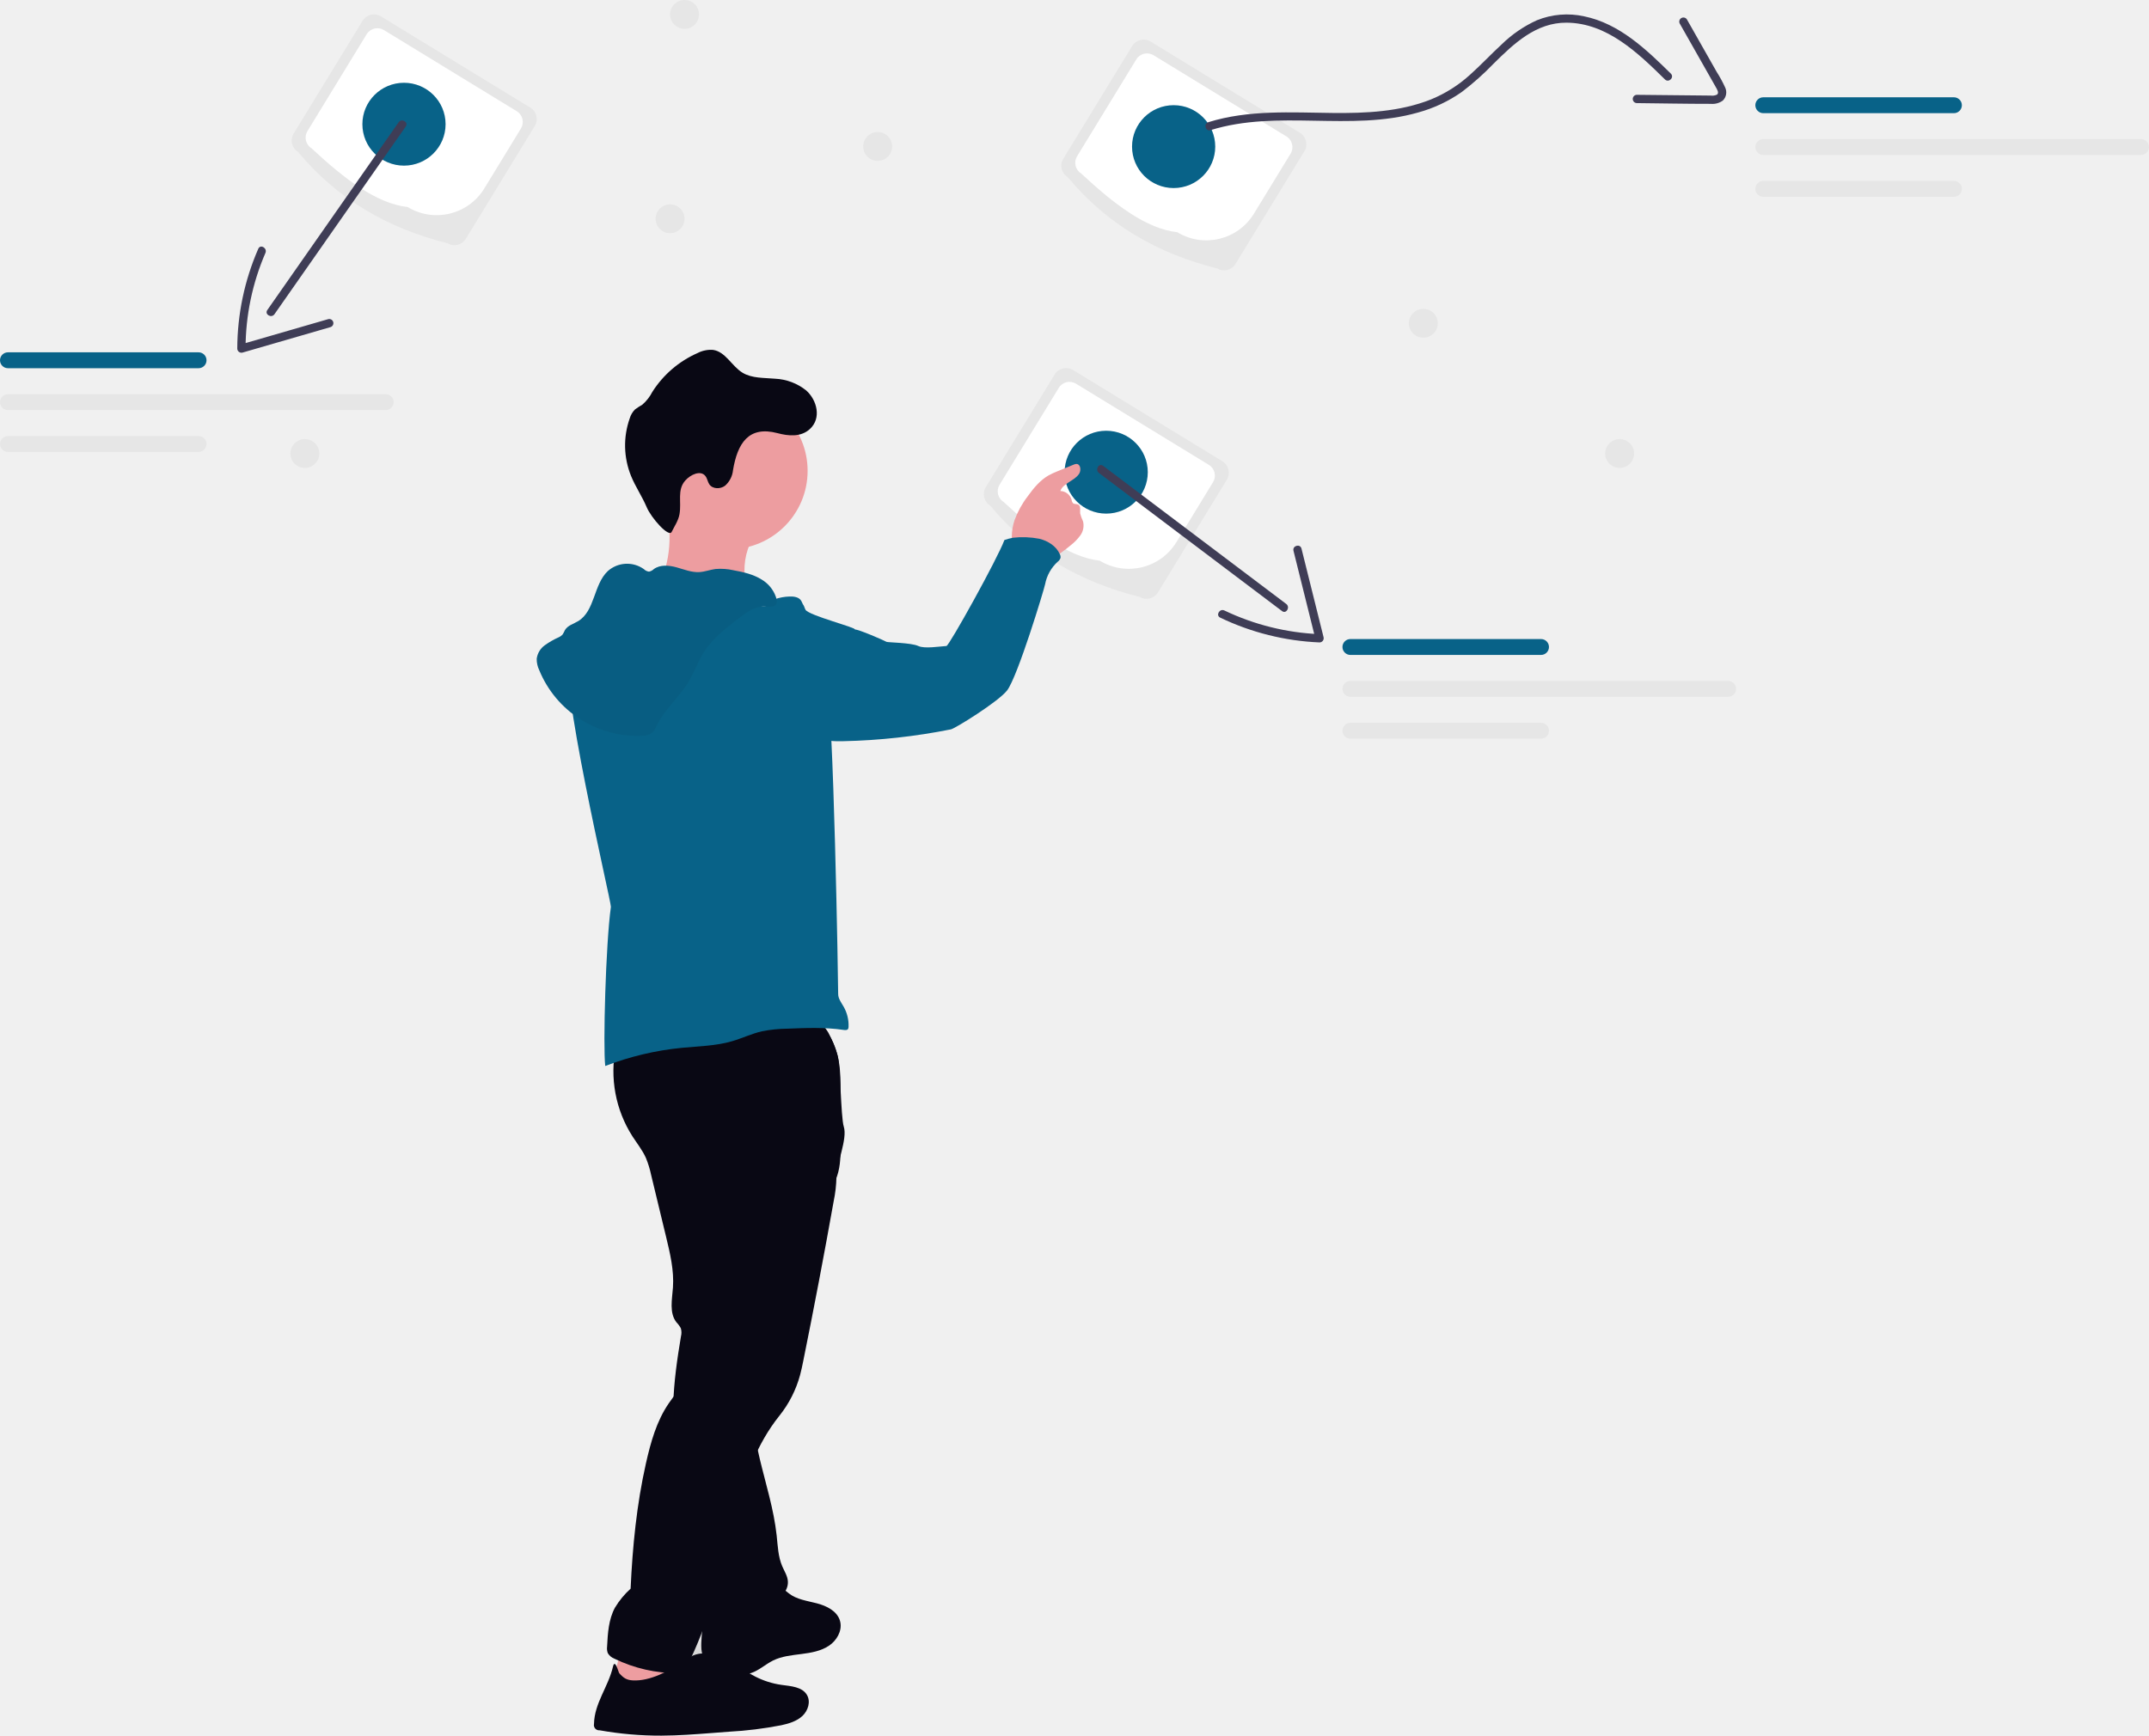
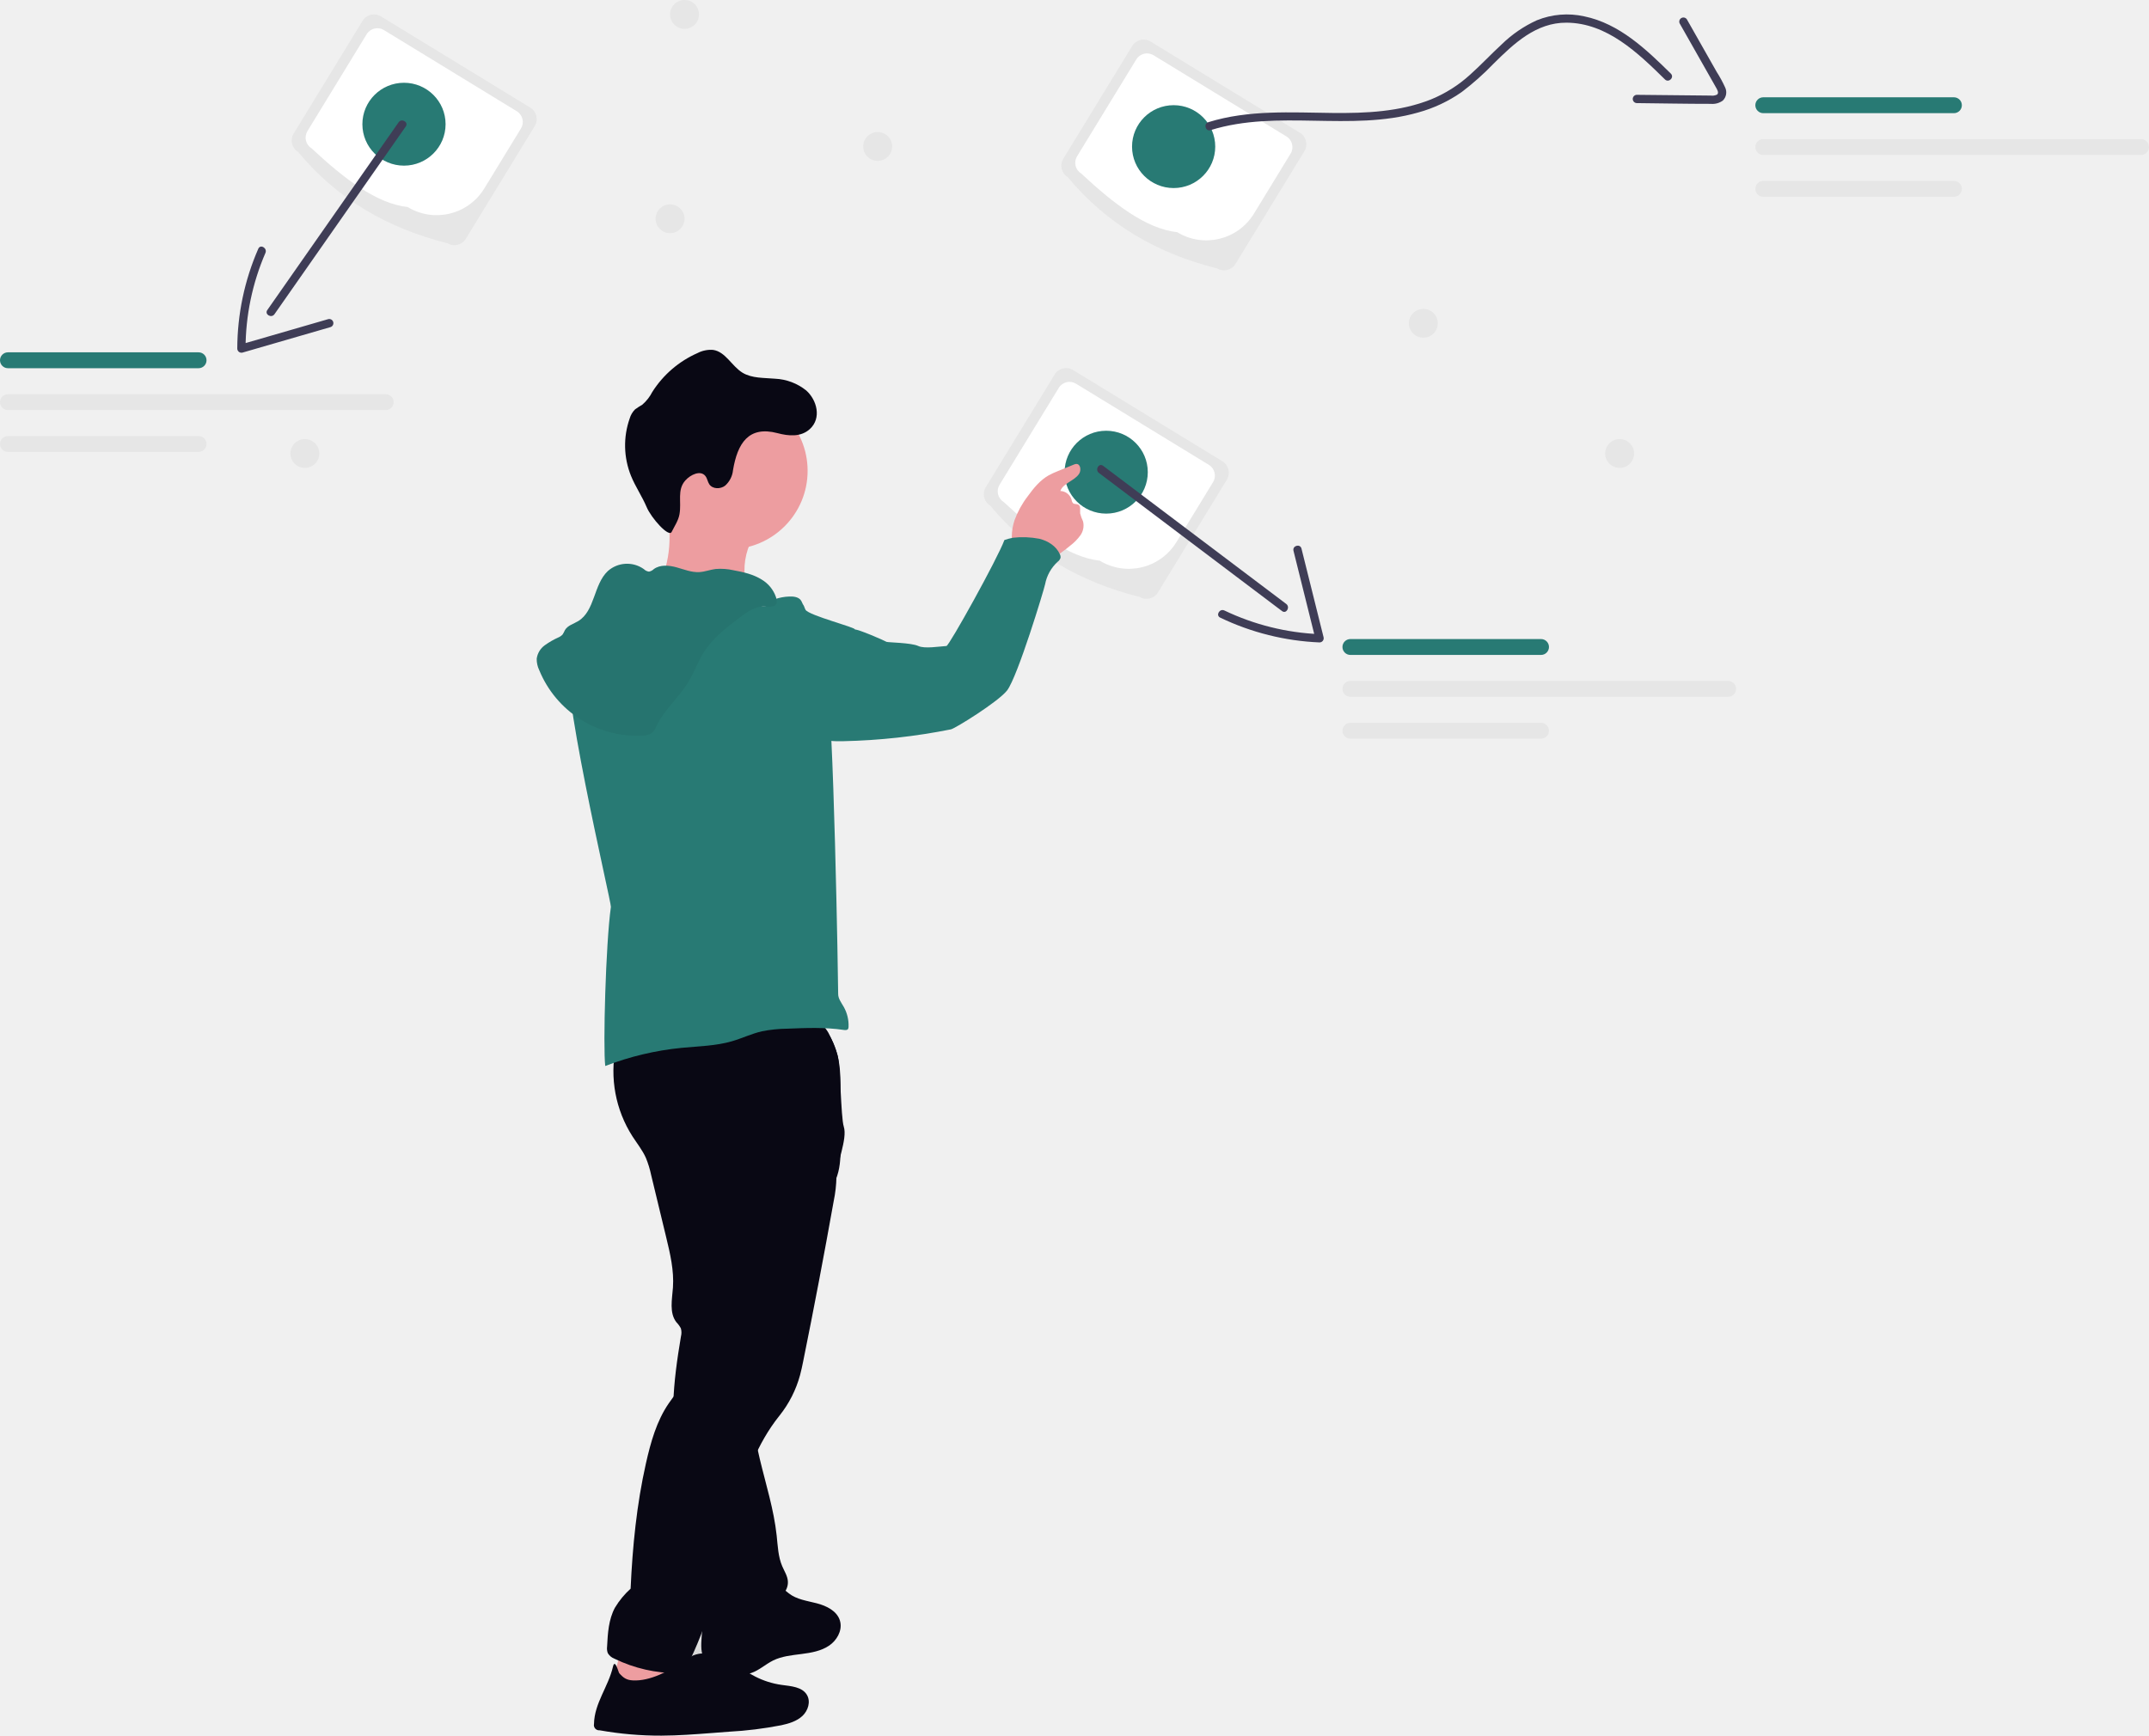
<svg xmlns="http://www.w3.org/2000/svg" width="799.258" height="645.667" viewBox="0 0 799.258 645.667" role="img" artist="Katerina Limpitsouni" source="https://undraw.co/">
  <defs>
    <linearGradient id="a-478" x1="146.593" y1="1" x2="146.593" gradientUnits="objectBoundingBox">
      <stop offset="0" stop-color="gray" stop-opacity="0.251" />
      <stop offset="0.535" stop-color="gray" stop-opacity="0.122" />
      <stop offset="1" stop-color="gray" stop-opacity="0.102" />
    </linearGradient>
  </defs>
  <g transform="translate(-358.764 -257.99)">
    <ellipse cx="5.381" cy="5.362" rx="5.381" ry="5.362" transform="translate(955.754 421.33)" fill="#e6e6e6" />
    <ellipse cx="5.381" cy="5.362" rx="5.381" ry="5.362" transform="translate(466.772 421.33)" fill="#e6e6e6" />
    <ellipse cx="5.381" cy="5.362" rx="5.381" ry="5.362" transform="translate(882.749 372.893)" fill="#e6e6e6" />
    <ellipse cx="5.381" cy="5.362" rx="5.381" ry="5.362" transform="translate(602.595 334.012)" fill="#e6e6e6" />
    <ellipse cx="5.381" cy="5.362" rx="5.381" ry="5.362" transform="translate(679.814 307.109)" fill="#e6e6e6" />
    <ellipse cx="5.381" cy="5.362" rx="5.381" ry="5.362" transform="translate(607.977 257.99)" fill="#e6e6e6" />
    <g transform="translate(753.489 263.352)">
      <path d="M599.841,321.939c-21.962-5.467-40.817-16.212-55.557-33.951a4.976,4.976,0,0,1-1.65-6.833l25.64-41.958a4.976,4.976,0,0,1,6.833-1.649L630.665,271.5a4.976,4.976,0,0,1,1.649,6.833l-25.64,41.958A4.976,4.976,0,0,1,599.841,321.939Z" transform="translate(-541.907 -227.452)" fill="#e6e6e6" />
      <path d="M584.891,308.331c-11.563-1.262-23.581-10.5-35.717-21.827a4.66,4.66,0,0,1-1.545-6.4l22.036-36.059a4.661,4.661,0,0,1,6.4-1.545L625.5,272.712a4.66,4.66,0,0,1,1.545,6.4L613.4,301.45A20.759,20.759,0,0,1,584.891,308.331Z" transform="translate(-541.77 -227.316)" fill="#fff" />
-       <ellipse cx="15.471" cy="15.415" rx="15.471" ry="15.415" transform="translate(26.305 33.765)" fill="#086288" />
+       <ellipse cx="15.471" cy="15.415" rx="15.471" ry="15.415" transform="translate(26.305 33.765)" fill="#287a74" />
      <path d="M596,270.751c25.094-7.8,51.959.635,77.191-6.563a52.324,52.324,0,0,0,16.217-7.616,100.766,100.766,0,0,0,11.8-10.5c7.59-7.507,15.833-15.39,27.237-15.3,15.017.115,26.547,11.269,36.556,21.119,1.415,1.392,3.6-.785,2.179-2.179-9.2-9.051-19.135-18.6-32.226-21.3a29.739,29.739,0,0,0-17.58,1.46,45.9,45.9,0,0,0-13.064,8.933c-4.031,3.7-7.75,7.723-11.836,11.362a49.271,49.271,0,0,1-14.519,9.164c-11.567,4.606-24.255,5.162-36.558,5.028-15.444-.168-31.256-1.22-46.218,3.429-1.888.587-1.082,3.562.819,2.971Z" transform="translate(-540.492 -227.699)" fill="#3f3d56" />
      <path d="M766.315,231.088l7.714,13.6,3.733,6.58c.663,1.169,1.345,2.33,1.991,3.509.4.724,1.263,2.031.436,2.717a4.019,4.019,0,0,1-2.345.366c-1.36,0-2.72-.028-4.08-.041l-7.65-.078-15.81-.16a1.542,1.542,0,0,0,0,3.081c9.178.093,18.362.287,27.541.279a6.586,6.586,0,0,0,4.5-1.232,4.285,4.285,0,0,0,.817-4.939,46.936,46.936,0,0,0-3.115-5.715l-3.359-5.922-7.714-13.6a1.542,1.542,0,0,0-2.661,1.555Z" transform="translate(-536.299 -227.669)" fill="#3f3d56" />
-       <path d="M867.072,263.625h-70.9a2.954,2.954,0,0,1,0-5.909h70.9a2.954,2.954,0,1,1,0,5.909Z" transform="translate(-535.095 -226.885)" fill="#086288" />
+       <path d="M867.072,263.625h-70.9a2.954,2.954,0,0,1,0-5.909h70.9a2.954,2.954,0,1,1,0,5.909Z" transform="translate(-535.095 -226.885)" fill="#287a74" />
      <path d="M867.072,309.953h-70.9a2.954,2.954,0,0,1,0-5.909h70.9a2.954,2.954,0,1,1,0,5.909Z" transform="translate(-535.095 -242.107)" fill="#e6e6e6" />
      <path d="M936.674,286.789H796.17a2.954,2.954,0,0,1,0-5.909h140.5a2.954,2.954,0,0,1,0,5.909Z" transform="translate(-535.095 -234.496)" fill="#e6e6e6" />
    </g>
    <g transform="translate(724.656 394.914)">
      <path d="M689.841,386.939c-21.962-5.467-40.817-16.212-55.557-33.951a4.976,4.976,0,0,1-1.649-6.833l25.64-41.958a4.976,4.976,0,0,1,6.833-1.649L720.665,336.5a4.976,4.976,0,0,1,1.649,6.833l-25.64,41.958A4.976,4.976,0,0,1,689.841,386.939Z" transform="translate(-631.907 -301.82)" fill="#e6e6e6" />
      <path d="M674.891,373.331c-11.563-1.262-23.581-10.5-35.717-21.827a4.66,4.66,0,0,1-1.545-6.4l22.036-36.059a4.661,4.661,0,0,1,6.4-1.545L715.5,337.712a4.661,4.661,0,0,1,1.545,6.4L703.4,366.45a20.759,20.759,0,0,1-28.506,6.881Z" transform="translate(-631.77 -301.685)" fill="#fff" />
-       <ellipse cx="15.471" cy="15.415" rx="15.471" ry="15.415" transform="translate(30.054 23.315)" fill="#086288" />
-       <path d="M835.636,405.873h-70.9a2.954,2.954,0,0,1,0-5.909h70.9a2.954,2.954,0,0,1,0,5.909Z" transform="translate(-628.387 -299.16)" fill="#086288" />
+       <ellipse cx="15.471" cy="15.415" rx="15.471" ry="15.415" transform="translate(30.054 23.315)" fill="#287a74" />
+       <path d="M835.636,405.873h-70.9a2.954,2.954,0,0,1,0-5.909h70.9a2.954,2.954,0,0,1,0,5.909Z" transform="translate(-628.387 -299.16)" fill="#287a74" />
      <path d="M835.636,452.2h-70.9a2.954,2.954,0,0,1,0-5.909h70.9a2.954,2.954,0,0,1,0,5.909Z" transform="translate(-628.387 -314.338)" fill="#e6e6e6" />
      <path d="M905.238,429.037h-140.5a2.954,2.954,0,0,1,0-5.909h140.5a2.954,2.954,0,1,1,0,5.909Z" transform="translate(-628.387 -306.749)" fill="#e6e6e6" />
      <path d="M673.62,339.89l53.014,40,15.089,11.384c1.583,1.194,3.12-1.48,1.555-2.661l-53.014-40-15.089-11.384c-1.583-1.194-3.12,1.48-1.555,2.661Z" transform="translate(-630.794 -300.869)" fill="#3f3d56" />
      <path d="M717.545,392.919a94.531,94.531,0,0,0,36.945,9.221,1.556,1.556,0,0,0,1.486-1.95l-8.21-32.953c-.479-1.923-3.452-1.108-2.971.819L753,401.008l1.486-1.95a90.706,90.706,0,0,1-35.389-8.8c-1.78-.853-3.344,1.8-1.555,2.661Z" transform="translate(-629.607 -300.077)" fill="#3f3d56" />
    </g>
    <g transform="translate(358.764 263.352)">
      <path d="M618.841,412.939c-21.962-5.467-40.817-16.212-55.557-33.951a4.976,4.976,0,0,1-1.65-6.833l25.64-41.958a4.976,4.976,0,0,1,6.833-1.649L649.665,362.5a4.976,4.976,0,0,1,1.649,6.833l-25.64,41.958a4.976,4.976,0,0,1-6.833,1.649Z" transform="translate(-452.424 -327.82)" fill="#e6e6e6" />
      <path d="M603.891,399.331c-11.563-1.262-23.581-10.5-35.717-21.827a4.66,4.66,0,0,1-1.545-6.4l22.036-36.059a4.661,4.661,0,0,1,6.4-1.545L644.5,363.712a4.661,4.661,0,0,1,1.545,6.4L632.4,392.45a20.759,20.759,0,0,1-28.506,6.881Z" transform="translate(-452.288 -327.685)" fill="#fff" />
-       <ellipse cx="15.471" cy="15.415" rx="15.471" ry="15.415" transform="translate(134.779 25.427)" fill="#086288" />
-       <path d="M529.143,456.116h-70.9a2.954,2.954,0,0,1,0-5.909h70.9a2.954,2.954,0,0,1,0,5.909Z" transform="translate(-455.287 -324.503)" fill="#086288" />
+       <ellipse cx="15.471" cy="15.415" rx="15.471" ry="15.415" transform="translate(134.779 25.427)" fill="#287a74" />
+       <path d="M529.143,456.116h-70.9a2.954,2.954,0,0,1,0-5.909h70.9a2.954,2.954,0,0,1,0,5.909Z" transform="translate(-455.287 -324.503)" fill="#287a74" />
      <path d="M529.143,502.444h-70.9a2.954,2.954,0,0,1,0-5.909h70.9a2.954,2.954,0,0,1,0,5.909Z" transform="translate(-455.287 -339.681)" fill="#e6e6e6" />
      <path d="M598.745,479.28h-140.5a2.954,2.954,0,0,1,0-5.908h140.5a2.954,2.954,0,0,1,0,5.909Z" transform="translate(-455.287 -332.092)" fill="#e6e6e6" />
      <path d="M600.922,366.912l-38.094,54.48-10.737,15.355c-1.139,1.629,1.531,3.17,2.661,1.555l38.094-54.48,10.737-15.355C604.721,366.839,602.051,365.3,600.922,366.912Z" transform="translate(-452.671 -326.779)" fill="#3f3d56" />
      <path d="M549.02,412.716a93.626,93.626,0,0,0-7.815,37.141,1.556,1.556,0,0,0,1.95,1.486l32.723-9.479a1.542,1.542,0,0,0-.819-2.971l-32.723,9.479,1.95,1.486a89.858,89.858,0,0,1,7.394-35.586c.783-1.8-1.871-3.371-2.661-1.555Z" transform="translate(-452.958 -325.541)" fill="#3f3d56" />
    </g>
    <g transform="translate(558.38 383.616)">
      <path d="M276.4,798.223a.476.476,0,0,0-.1.051c1.222-2.64,2.362-5.31,3.4-8.022.123-.318.236-.647.359-.965-.01.082-.01.164-.021.257-.031.514-.072,1.027-.113,1.551-.062.811-.113,1.633-.123,2.455-.01.257-.01.5-.01.76a15.027,15.027,0,0,0,.308,2.979h-.041c-.257.021-.493.031-.74.072a10.05,10.05,0,0,0-2.8.8.608.608,0,0,0-.113.062Z" transform="translate(-218.59 -307.995)" fill="url(#a-478)" />
      <path d="M296.28,405.907c.11,4.289,1.563,8.444,1.791,12.725-12.631.628-25.09-5.5-37.6-3.621,3.5-2.262,5.365-6.339,6.465-10.353a42.935,42.935,0,0,0,1.233-15.907,7.007,7.007,0,0,0-.157-.88c-.464-2.1-1.665-5.067-1.343-6.716.424-2.184,2.482-1.752,4.336-1.626a162.429,162.429,0,0,1,16.857,2.176c1.453.251,15.608,3.786,15.82,3.417a66.618,66.618,0,0,0-6.127,12.623A24.609,24.609,0,0,0,296.28,405.907Z" transform="translate(-219.019 -319.104)" fill="#ed9da0" />
      <path d="M417.625,393.008a18.464,18.464,0,0,1-3.857,3.888c-.958.785-1.94,1.587-2.969,2.309a12.733,12.733,0,0,1-6.315,2.569c-3.009.2-9.395-1.563-11.264-4.14a7.468,7.468,0,0,1-1.076-4.313,19.84,19.84,0,0,1,1.037-6.033,33.623,33.623,0,0,1,4.87-8.813c2.176-3.024,4.6-6,7.832-7.832a30.384,30.384,0,0,1,3.331-1.532c1.964-.8,3.92-1.61,5.884-2.412a2.841,2.841,0,0,1,1.068-.283c1.579.016,1.87,2.427.974,3.731-1.791,2.624-5.821,3.354-6.952,6.331a4.513,4.513,0,0,1,4.195,3.252,2.3,2.3,0,0,0,.566,1.312c.518.416,1.328.181,1.917.495,1.045.558.589,2.113.7,3.291a15.4,15.4,0,0,0,1.076,2.961,6.292,6.292,0,0,1-1.013,5.216Z" transform="translate(-215.45 -319.456)" fill="#ed9da0" />
      <path d="M247.432,811.5c.972-.972,2.561-.806,3.919-.592a145.366,145.366,0,0,0,22.032,1.782c.924-4.511-1.758-8.9-2.622-13.418a12.1,12.1,0,0,0-.873-3.393c-1.039-1.994-3.383-2.906-5.583-3.37-3.97-.837-10.177-2.315-12.394,1.7C249.251,799.029,248.4,806.143,247.432,811.5Z" transform="translate(-219.372 -307.934)" fill="#ed9da0" />
      <path d="M327.282,794.955c-2.993,2.042-6.708,2.679-10.306,3.142s-7.305.809-10.565,2.412c-2.812,1.39-5.184,3.668-8.162,4.666a17,17,0,0,1-8.476.134c-3.346-.628-6.913-1.846-8.719-4.737-1.61-2.569-1.438-5.829-1.218-8.853q.389-5.125.762-10.267a4.889,4.889,0,0,1,.636-2.482c2.419-3.527,8.3,1.477,11.453,1.469,4.988-.008,10.345-2.71,13.943-6.017a4.233,4.233,0,0,1,1.084-.817c1.422-.636,2.844.542,4.108,1.571.141.118.283.236.424.346,2.914,2.309,6.826,2.781,10.424,3.716s7.462,2.82,8.578,6.371a5.419,5.419,0,0,1,.173.683C332.073,789.559,330.086,793.039,327.282,794.955Z" transform="translate(-218.498 -308.425)" fill="#090814" />
      <path d="M248.788,577.971a44.97,44.97,0,0,0,6.163,33.181c1.714,2.655,3.721,5.147,5.01,8.033a36.507,36.507,0,0,1,1.955,6.366l5.552,22.98c1.5,6.2,3.008,12.527,2.558,18.894-.314,4.436-1.432,9.424,1.3,12.931a9.528,9.528,0,0,1,1.652,2.266,5.736,5.736,0,0,1,.027,2.986c-2.809,16.684-4.892,34.126.182,50.266,4.6,14.629,4.861,30.838,8.771,45.666.484,1.836,1.038,3.772,2.429,5.064a7.962,7.962,0,0,0,3.641,1.73c5.762,1.371,11.847-.235,17.22-2.725,3.777-1.75,7.842-4.819,7.519-8.969-.154-1.974-1.307-3.7-2.089-5.523-1.535-3.567-1.658-7.552-2.073-11.414-1.04-9.7-4.029-19.058-6.289-28.545s-3.794-19.4-1.883-28.962a253.354,253.354,0,0,1,18.633-57.32,6.914,6.914,0,0,1,1.707-2.567,17.64,17.64,0,0,0,2.416-1.649,7.288,7.288,0,0,0,1.105-3.005c.84-3.027,3.337-5.26,5.01-7.918,4.225-6.712,2.886-15.316,2.73-23.246-.152-7.711.958-15.494-.306-23.1s-5.623-15.386-12.958-17.77c-3.634-1.181-7.562-.913-11.364-.537C287.265,567.075,267.692,570.734,248.788,577.971Z" transform="translate(-219.36 -314.081)" fill="#090814" />
      <path d="M330.894,626.237a48.166,48.166,0,0,1-1.013,8.916q-5.326,29.869-11.351,59.613c-.353,1.72-.7,3.441-1.163,5.129a41.6,41.6,0,0,1-7.69,15.129c-16.74,20.863-18.185,51.161-27.266,76.321-.613,1.7-1.225,3.409-1.877,5.09a127.133,127.133,0,0,1-5.6,12.5,3.573,3.573,0,0,1-1.155,1.492,3.425,3.425,0,0,1-1.822.354,53.2,53.2,0,0,1-23.589-5.365,4.885,4.885,0,0,1-2.506-2.082,5.034,5.034,0,0,1-.267-2.4c.251-4.988.558-10.157,2.938-14.54a31.025,31.025,0,0,1,5.813-7.046c.707-15.655,2.255-31.342,5.7-46.628,1.767-7.816,3.951-15.718,8.491-22.324,3.346-4.878,8.146-9.693,7.557-15.577-.259-2.584-1.343-5.8.762-7.321.919-.668,2.278-.754,2.9-1.7a3.233,3.233,0,0,0,.409-1.461,36.074,36.074,0,0,0-.746-12.074,63.681,63.681,0,0,1-1.8-7.871c-.267-2.687.189-5.593,1.98-7.6.11-5.373-.039-10.95.071-16.315a30.257,30.257,0,0,0-.754-9.112c-.408-1.406-1.029-2.749-1.343-4.187-1.123-5.161,1.681-11.343-1.657-15.435-1.39-1.7-3.535-2.545-5.357-3.771-3.637-2.427-6.025-6.4-7.353-10.573a58.353,58.353,0,0,1-2.082-12.945,13.324,13.324,0,0,1-.031-2.8,5.124,5.124,0,0,1,.377-1.4c1.037-2.333,3.826-3.236,6.308-3.833a204.263,204.263,0,0,1,48.168-5.632c6-4.085,9.379-2.624,11.924,1.7a44.734,44.734,0,0,1,3.393,8.287c1.163,3.511,1.233,23.165,2.364,26.692C335.088,612.059,330.839,621.422,330.894,626.237Z" transform="translate(-219.423 -313.982)" fill="#090814" />
      <circle cx="29.169" cy="29.169" r="29.169" transform="translate(42.415 20.353)" fill="#ed9da0" />
-       <path d="M308.37,415.624c-1.272,1.471-2.978,3.093-4.864,2.619a6.646,6.646,0,0,1-1.893-1.013c-3.363-2.167-7.49-2.676-11.446-3.272a168.878,168.878,0,0,1-23.571-5.3,24.042,24.042,0,0,0-6.972-1.418c-4.944.026-9.325,3.312-12.424,7.165s-5.293,8.361-8.333,12.26c-2.166,2.778-4.746,5.226-6.768,8.109-5.107,7.28,15.579,93.857,15.3,95.316-1.937,13.776-2.955,52.124-2.1,59.19a108.265,108.265,0,0,1,28.424-6.753c6.268-.615,12.654-.692,18.7-2.452,3.777-1.1,7.359-2.839,11.193-3.715a51.6,51.6,0,0,1,9.438-.964c6.99-.282,14.029-.561,20.948.469.56.083,1.243.128,1.578-.328a1.476,1.476,0,0,0,.21-.825A13.948,13.948,0,0,0,334,567.288c-.882-1.557-2.108-3.08-2.074-4.868.064-.834-1.739-109.843-4.327-114.491-3.012-5.409-6.066-10.93-7.282-17-.8-4.018-.777-8.156-1.353-12.214a5.334,5.334,0,0,0-1.031-2.852c-.988-1.12-2.66-1.28-4.152-1.233a18.379,18.379,0,0,0-5.411,1Z" transform="translate(-219.81 -318.35)" fill="#086288" />
-       <path d="M316.02,461.57c1.775,2.214,3.626,4.49,6.144,5.8,2.9,1.5,6.311,1.538,9.575,1.469a228.8,228.8,0,0,0,40.012-4.4c1.5-.259,17.6-10.257,20.9-14.462,3.926-5.078,13.8-37.669,14.148-39.526a15.121,15.121,0,0,1,4.629-8.326,3.036,3.036,0,0,0,1.1-1.463,2.358,2.358,0,0,0-.262-1.426c-1.343-2.992-4.414-4.921-7.6-5.7a32.614,32.614,0,0,0-9.791-.389,22.877,22.877,0,0,0-3.207.852c-2.588,7.011-20.619,39.474-21.562,39.425-2.578.159-8.144,1.1-10.48,0-2.654-1.244-11.355-1.294-11.819-1.548-1.052-.613-10.512-4.711-11.745-4.579.777-.692-17.137-5.2-18.372-7.35-.438-.762-.523-1.8-1.268-2.263a2.447,2.447,0,0,0-1.627-.189,15.908,15.908,0,0,0-4.922,1.494c-2.526,9.88-1.2,20.14.724,30.155a26.6,26.6,0,0,0,5.422,12.43Z" transform="translate(-217.718 -318.737)" fill="#086288" />
-       <path d="M303.748,408.43c-3.129-1.948-6.813-2.774-10.439-3.436a22,22,0,0,0-6.642-.478c-2.053.256-4.024,1.049-6.09,1.164-2.9.162-5.68-1.015-8.482-1.781s-6.037-1.06-8.4.635a3.626,3.626,0,0,1-1.827.971,3.2,3.2,0,0,1-1.889-.926,10.762,10.762,0,0,0-13.413.707c-5.348,5.015-4.743,14.813-11.011,18.617-1.728,1.048-3.936,1.6-4.945,3.354a12.387,12.387,0,0,1-.853,1.613,4.369,4.369,0,0,1-1.507,1.074,29.279,29.279,0,0,0-5.166,2.97,7.388,7.388,0,0,0-2.973,4.984,9.391,9.391,0,0,0,.913,4.192A39.332,39.332,0,0,0,259.25,466.53a6.05,6.05,0,0,0,4-1.25,7.556,7.556,0,0,0,1.4-2.312c2.946-6.178,8.481-10.739,11.995-16.613,2.094-3.5,3.439-7.416,5.619-10.864,3.305-5.227,8.331-9.088,13.251-12.835,2.774-2.113,5.863-4.33,9.348-4.182,3.106.132,5.366.3,4.227-3.511a12.2,12.2,0,0,0-5.349-6.533Z" transform="translate(-220.113 -318.477)" fill="#086288" />
+       <path d="M308.37,415.624c-1.272,1.471-2.978,3.093-4.864,2.619a6.646,6.646,0,0,1-1.893-1.013c-3.363-2.167-7.49-2.676-11.446-3.272a168.878,168.878,0,0,1-23.571-5.3,24.042,24.042,0,0,0-6.972-1.418c-4.944.026-9.325,3.312-12.424,7.165s-5.293,8.361-8.333,12.26c-2.166,2.778-4.746,5.226-6.768,8.109-5.107,7.28,15.579,93.857,15.3,95.316-1.937,13.776-2.955,52.124-2.1,59.19a108.265,108.265,0,0,1,28.424-6.753c6.268-.615,12.654-.692,18.7-2.452,3.777-1.1,7.359-2.839,11.193-3.715a51.6,51.6,0,0,1,9.438-.964c6.99-.282,14.029-.561,20.948.469.56.083,1.243.128,1.578-.328a1.476,1.476,0,0,0,.21-.825A13.948,13.948,0,0,0,334,567.288c-.882-1.557-2.108-3.08-2.074-4.868.064-.834-1.739-109.843-4.327-114.491-3.012-5.409-6.066-10.93-7.282-17-.8-4.018-.777-8.156-1.353-12.214a5.334,5.334,0,0,0-1.031-2.852c-.988-1.12-2.66-1.28-4.152-1.233a18.379,18.379,0,0,0-5.411,1Z" transform="translate(-219.81 -318.35)" fill="#287a74" />
+       <path d="M316.02,461.57c1.775,2.214,3.626,4.49,6.144,5.8,2.9,1.5,6.311,1.538,9.575,1.469a228.8,228.8,0,0,0,40.012-4.4c1.5-.259,17.6-10.257,20.9-14.462,3.926-5.078,13.8-37.669,14.148-39.526a15.121,15.121,0,0,1,4.629-8.326,3.036,3.036,0,0,0,1.1-1.463,2.358,2.358,0,0,0-.262-1.426c-1.343-2.992-4.414-4.921-7.6-5.7a32.614,32.614,0,0,0-9.791-.389,22.877,22.877,0,0,0-3.207.852c-2.588,7.011-20.619,39.474-21.562,39.425-2.578.159-8.144,1.1-10.48,0-2.654-1.244-11.355-1.294-11.819-1.548-1.052-.613-10.512-4.711-11.745-4.579.777-.692-17.137-5.2-18.372-7.35-.438-.762-.523-1.8-1.268-2.263a2.447,2.447,0,0,0-1.627-.189,15.908,15.908,0,0,0-4.922,1.494c-2.526,9.88-1.2,20.14.724,30.155a26.6,26.6,0,0,0,5.422,12.43Z" transform="translate(-217.718 -318.737)" fill="#287a74" />
+       <path d="M303.748,408.43c-3.129-1.948-6.813-2.774-10.439-3.436a22,22,0,0,0-6.642-.478c-2.053.256-4.024,1.049-6.09,1.164-2.9.162-5.68-1.015-8.482-1.781s-6.037-1.06-8.4.635a3.626,3.626,0,0,1-1.827.971,3.2,3.2,0,0,1-1.889-.926,10.762,10.762,0,0,0-13.413.707c-5.348,5.015-4.743,14.813-11.011,18.617-1.728,1.048-3.936,1.6-4.945,3.354a12.387,12.387,0,0,1-.853,1.613,4.369,4.369,0,0,1-1.507,1.074,29.279,29.279,0,0,0-5.166,2.97,7.388,7.388,0,0,0-2.973,4.984,9.391,9.391,0,0,0,.913,4.192A39.332,39.332,0,0,0,259.25,466.53a6.05,6.05,0,0,0,4-1.25,7.556,7.556,0,0,0,1.4-2.312c2.946-6.178,8.481-10.739,11.995-16.613,2.094-3.5,3.439-7.416,5.619-10.864,3.305-5.227,8.331-9.088,13.251-12.835,2.774-2.113,5.863-4.33,9.348-4.182,3.106.132,5.366.3,4.227-3.511a12.2,12.2,0,0,0-5.349-6.533Z" transform="translate(-220.113 -318.477)" fill="#287a74" />
      <path d="M303.748,408.43c-3.129-1.948-6.813-2.774-10.439-3.436a22,22,0,0,0-6.642-.478c-2.053.256-4.024,1.049-6.09,1.164-2.9.162-5.68-1.015-8.482-1.781s-6.037-1.06-8.4.635a3.626,3.626,0,0,1-1.827.971,3.2,3.2,0,0,1-1.889-.926,10.762,10.762,0,0,0-13.413.707c-5.348,5.015-4.743,14.813-11.011,18.617-1.728,1.048-3.936,1.6-4.945,3.354a12.387,12.387,0,0,1-.853,1.613,4.369,4.369,0,0,1-1.507,1.074,29.279,29.279,0,0,0-5.166,2.97,7.388,7.388,0,0,0-2.973,4.984,9.391,9.391,0,0,0,.913,4.192A39.332,39.332,0,0,0,259.25,466.53a6.05,6.05,0,0,0,4-1.25,7.556,7.556,0,0,0,1.4-2.312c2.946-6.178,8.481-10.739,11.995-16.613,2.094-3.5,3.439-7.416,5.619-10.864,3.305-5.227,8.331-9.088,13.251-12.835,2.774-2.113,5.863-4.33,9.348-4.182,3.106.132,5.366.3,4.227-3.511a12.2,12.2,0,0,0-5.349-6.533Z" transform="translate(-220.113 -318.477)" opacity="0.05" />
      <path d="M318.367,820.5c-2.113,1.972-5.019,2.836-7.839,3.448a141.3,141.3,0,0,1-19.512,2.411c-2.121.157-4.25.322-6.371.487-6.221.471-12.451.951-18.7.974a128.932,128.932,0,0,1-22.992-1.987,1.951,1.951,0,0,1-2.1-2.333c.135-7.771,5.327-13.807,7.072-21.381.723-3.111,2.056,2.167,2.307,2.457,1.547,1.76,2.718,2.569,5.067,2.694,6.418.354,13.605-3.551,18.7-7.023a23.935,23.935,0,0,1,3.464-2.144,10.193,10.193,0,0,1,2.8-.8,16.932,16.932,0,0,1,9.544,1.932c3.833,1.9,7.2,4.635,10.989,6.591a30.891,30.891,0,0,0,9.85,3.119c3.472.479,7.62.707,9.4,3.715a.029.029,0,0,1,.008.024C321.533,815.173,320.472,818.535,318.367,820.5Z" transform="translate(-219.552 -307.78)" fill="#090814" />
      <path d="M257.6,372.856a5.39,5.39,0,0,0,2.015.75A6.5,6.5,0,0,0,265,372.8Z" transform="translate(-219.097 -319.283)" opacity="0.1" />
      <path d="M69.578,19.409a19.973,19.973,0,0,0-10.945-5.743c-4.058-.873-8.51-1.144-11.757-3.689-3.69-2.939-5.313-8.523-9.839-9.765a10.786,10.786,0,0,0-5.891.467A38.124,38.124,0,0,0,12.7,12.977,15.793,15.793,0,0,1,8.456,17.22a30.716,30.716,0,0,0-2.927,1.427,7.968,7.968,0,0,0-2.386,3.111A30.24,30.24,0,0,0,1.027,43c1.131,4.194,3.173,8.08,4.378,12.3s6.779,12.243,8.083,10.25S16.465,61.7,17.178,59.4c1.392-4.524.135-9.076,3.674-12.218,2.189-1.943,6.149-3.247,7.637-.738.59.972.553,2.2,1.058,3.21,1,1.968,3.874,2.361,5.78,1.23a8.867,8.867,0,0,0,3.616-5.362c2.865-9.691,7.748-15.791,18.115-11.646,3.862,1.55,8.412,2.595,12.126-.061C74.079,30.317,73.083,23.393,69.578,19.409Z" transform="translate(28.806 8.84) rotate(-7)" fill="#090814" />
    </g>
  </g>
</svg>
